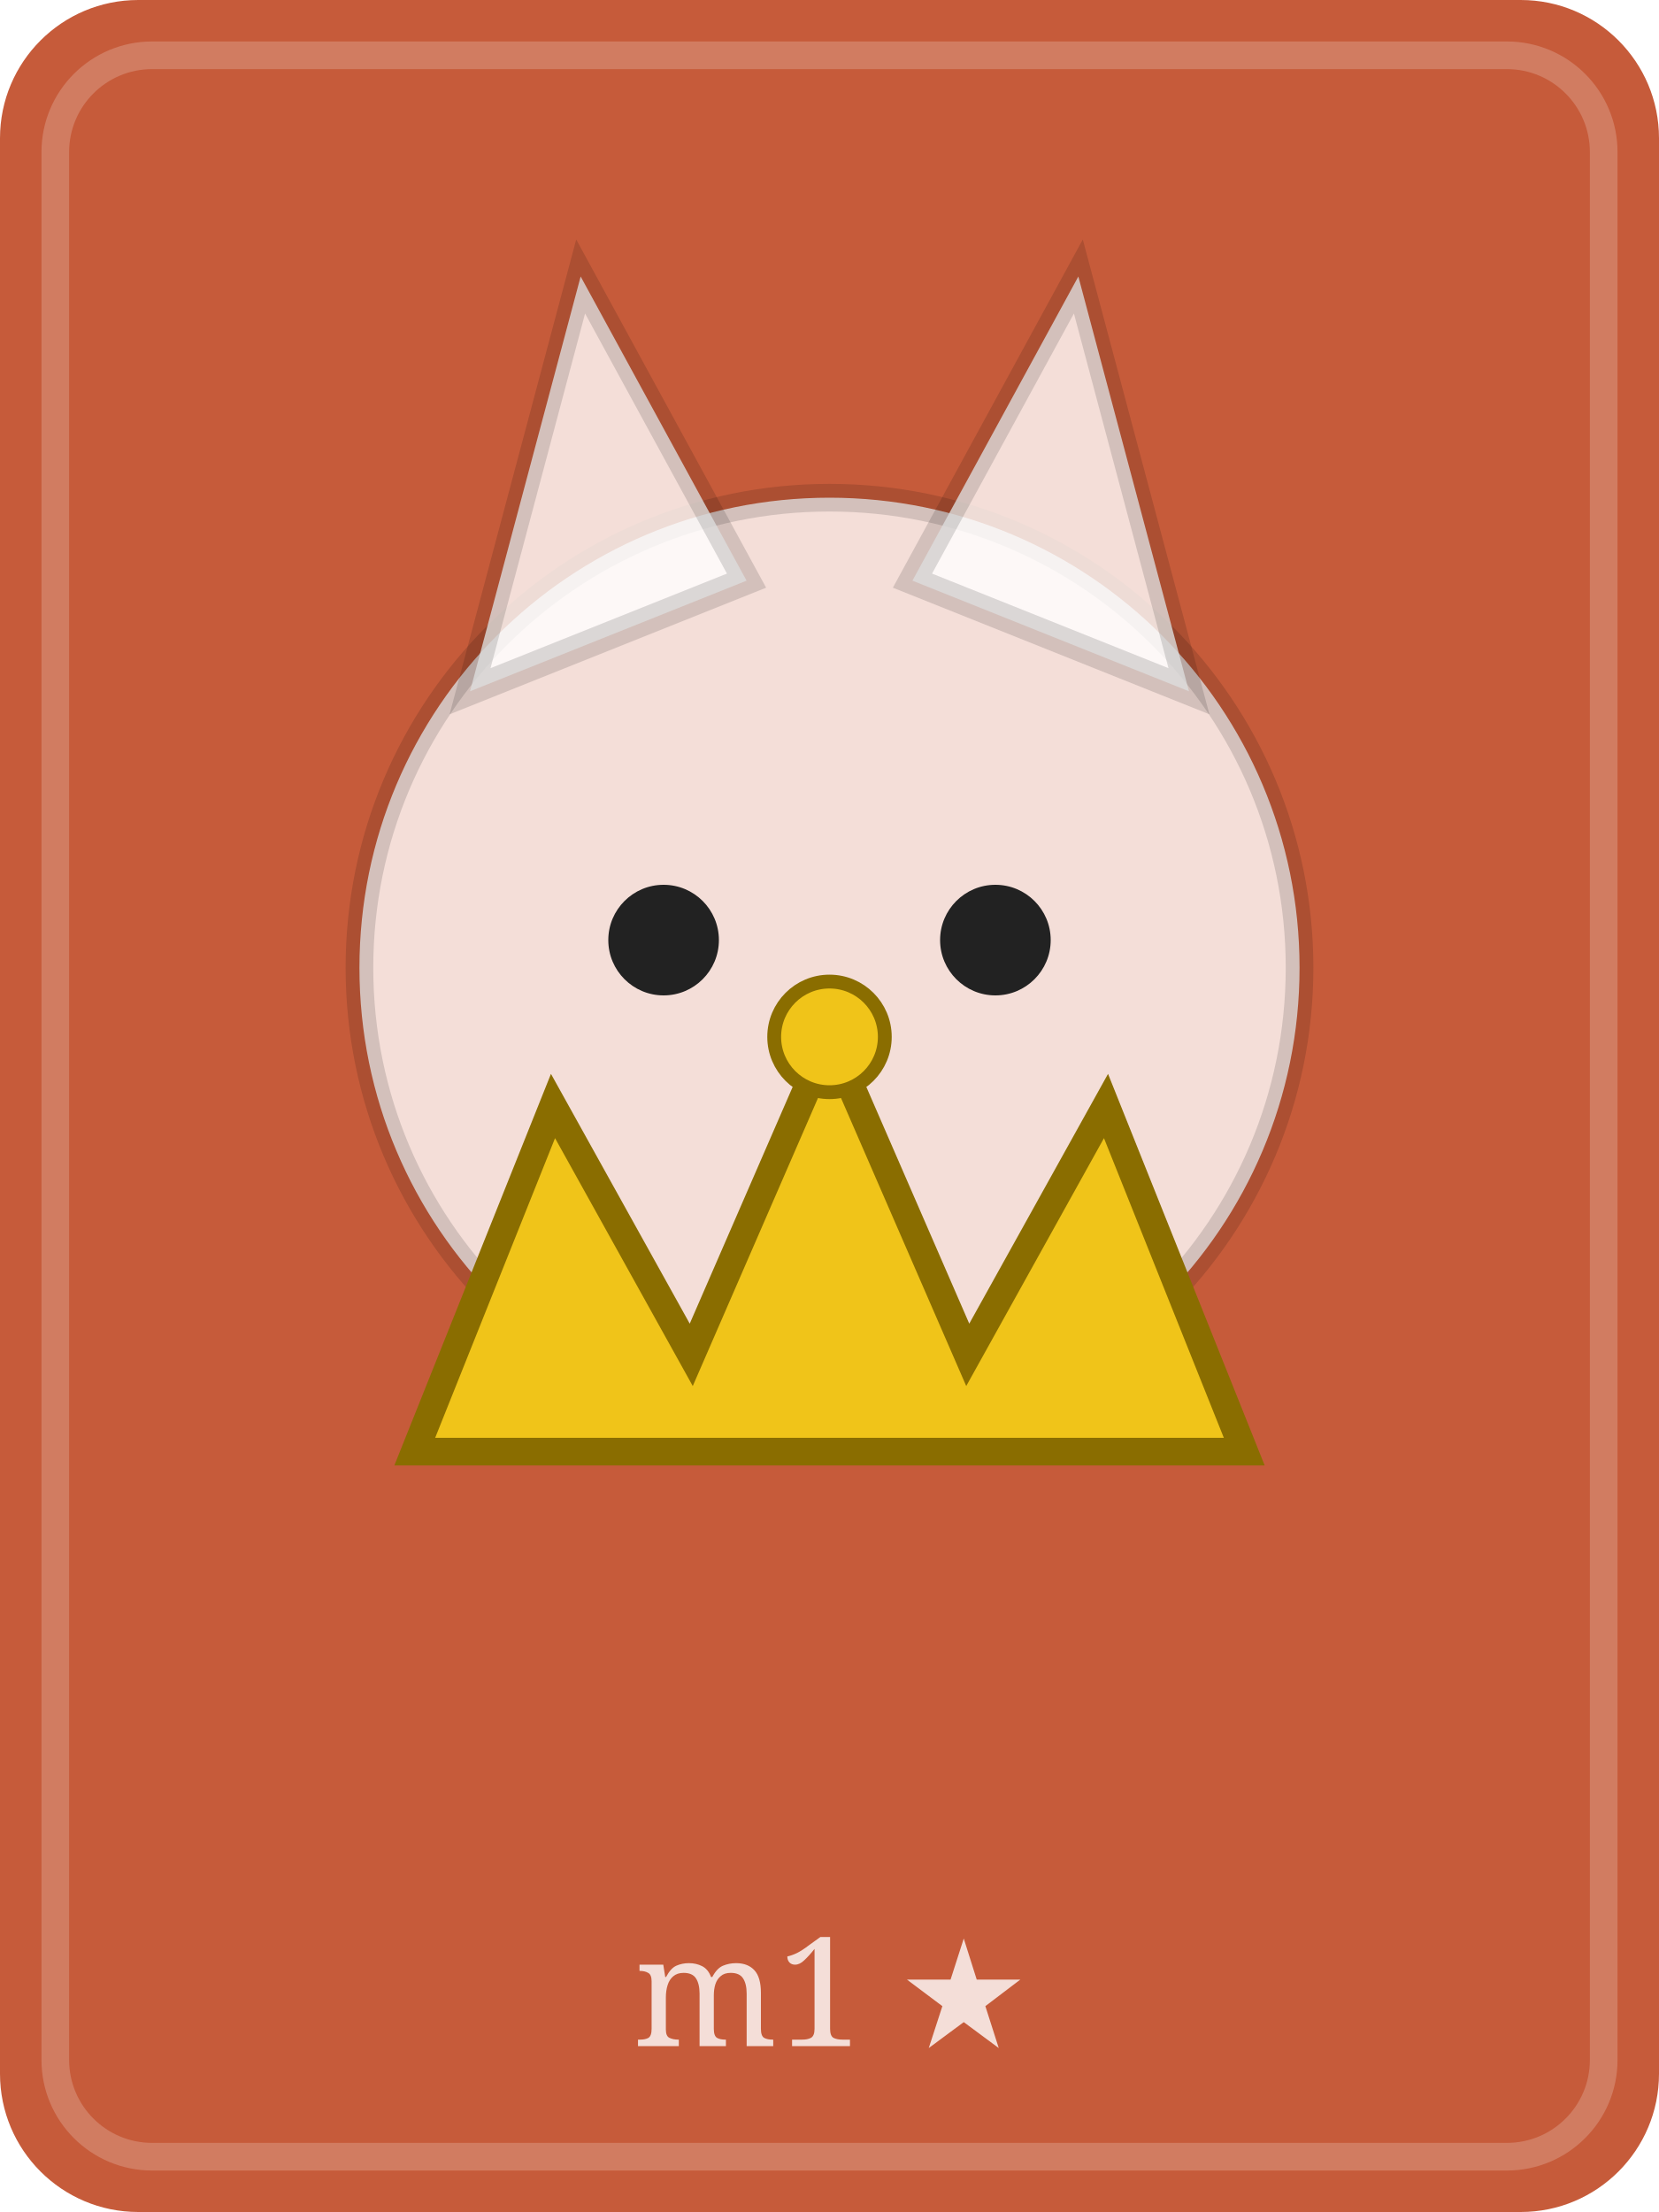
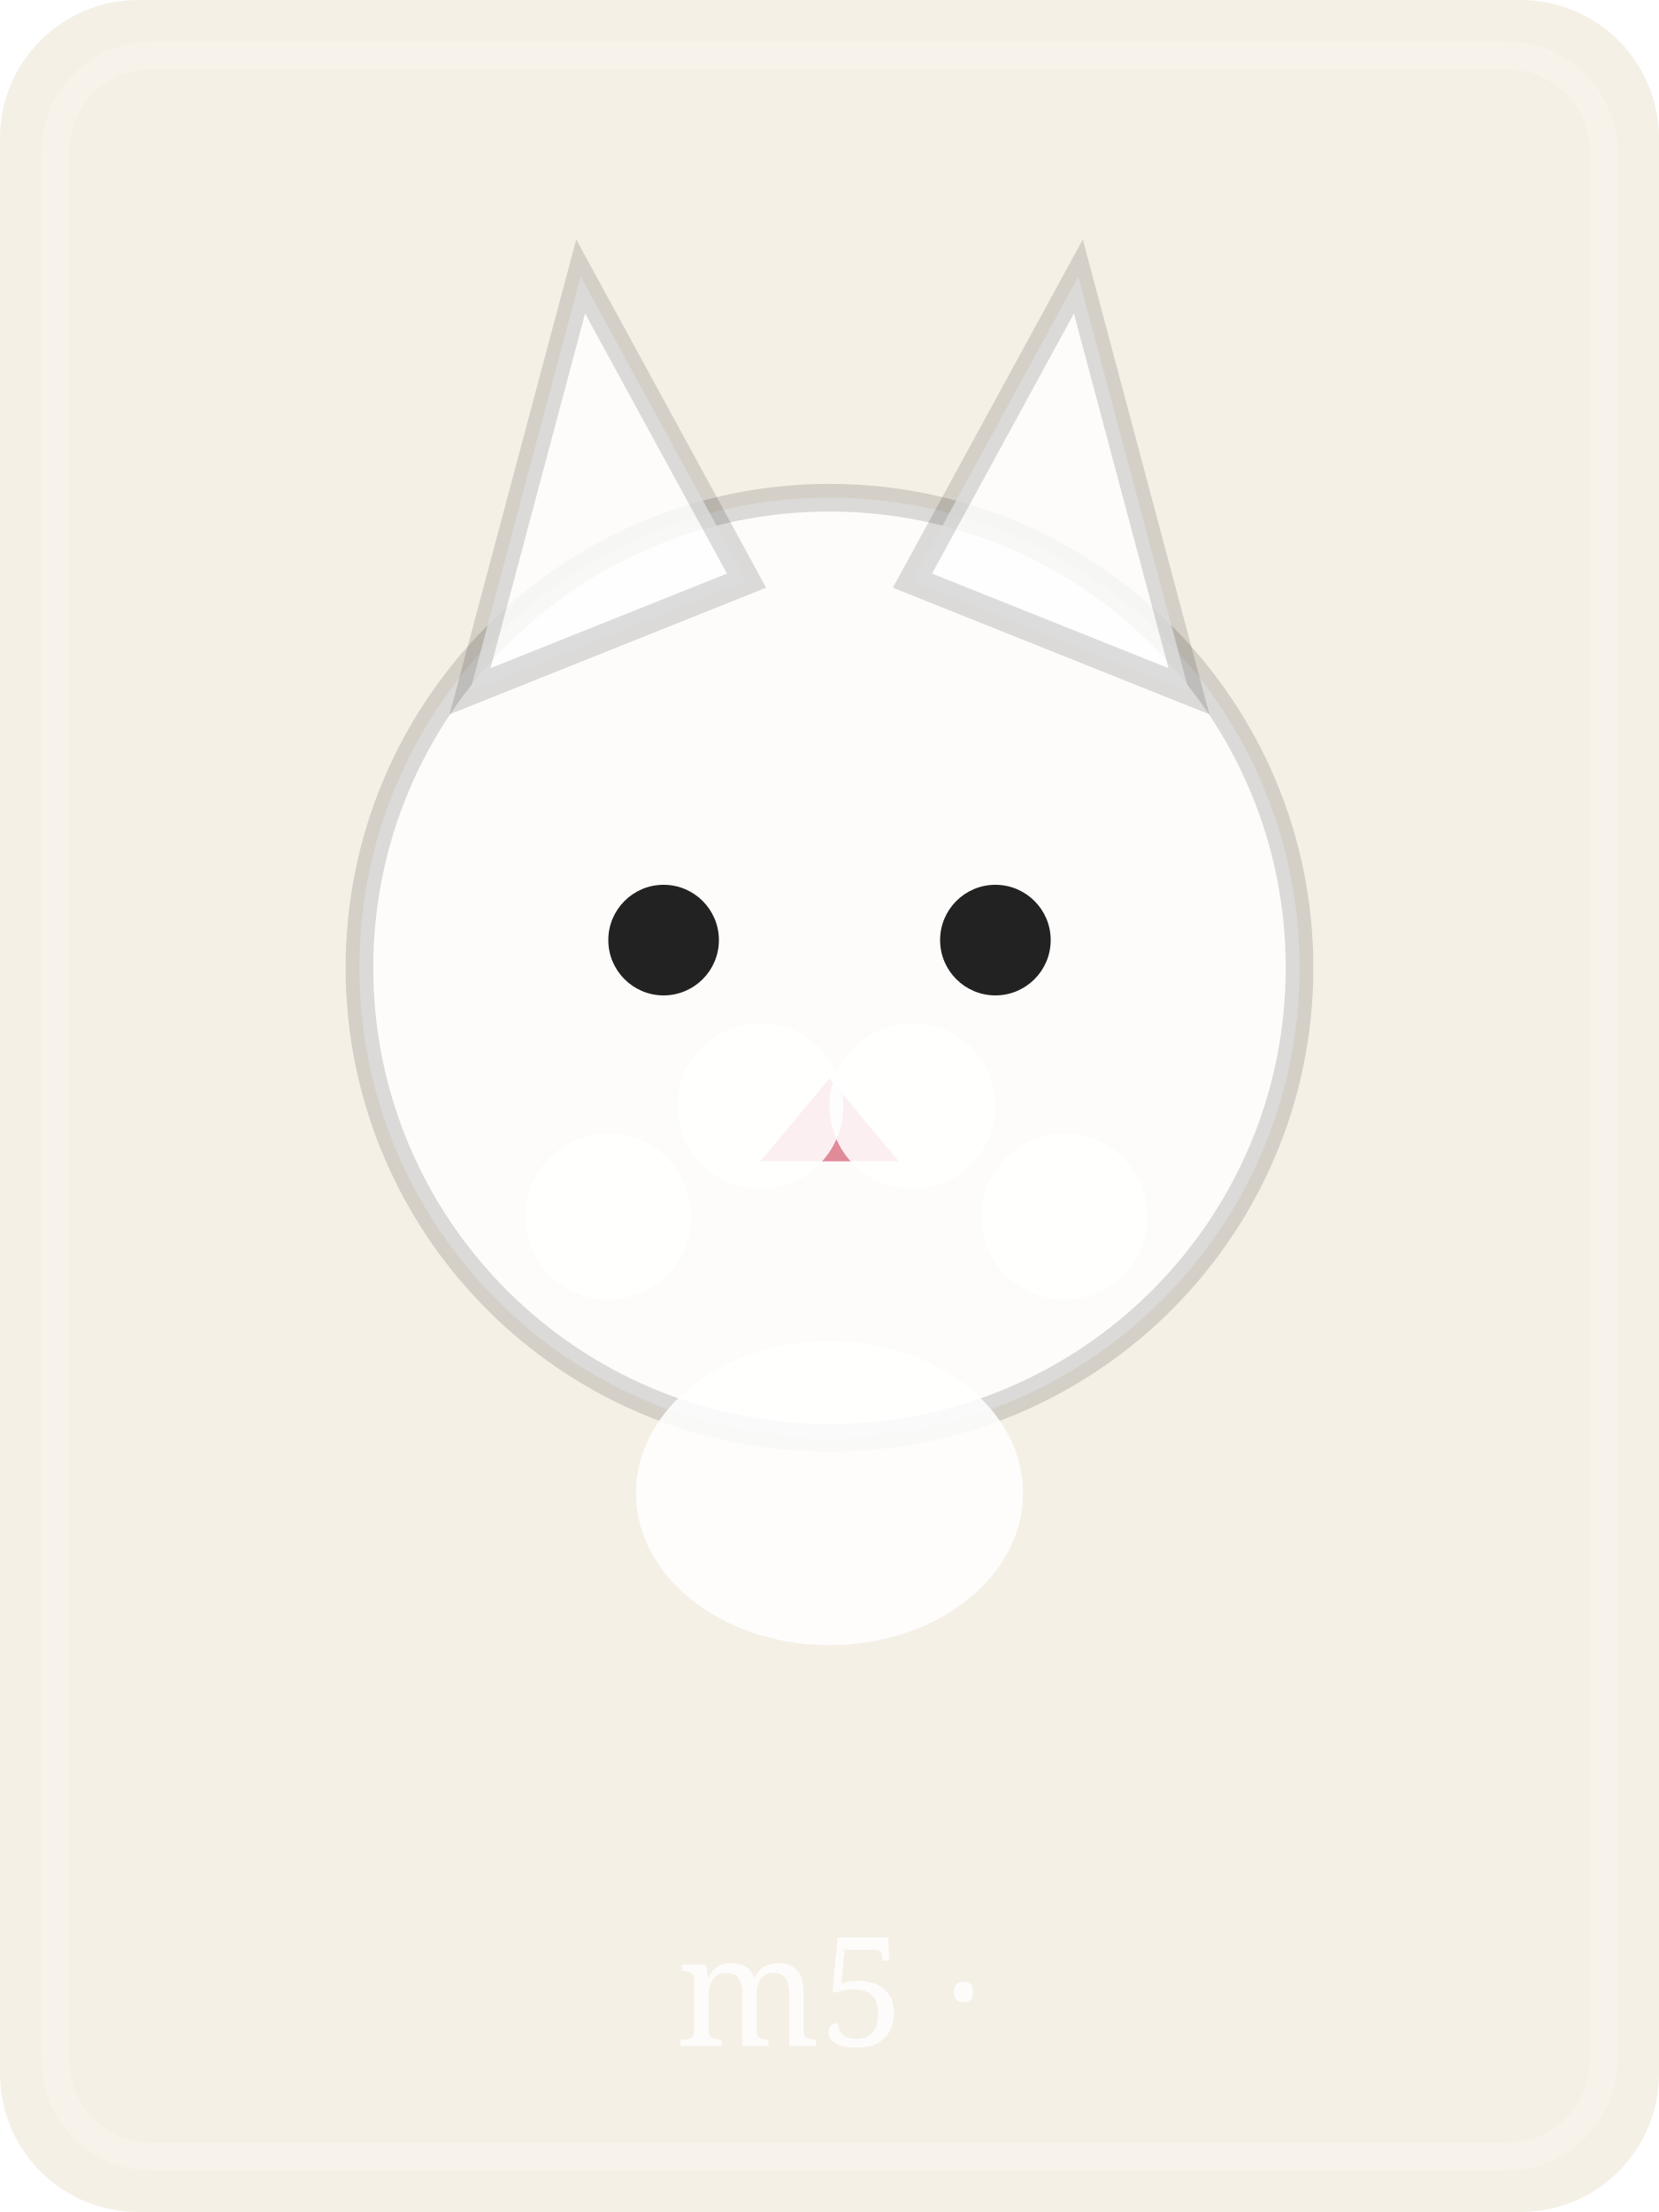
<svg xmlns="http://www.w3.org/2000/svg" viewBox="0 0 120 160">
-   <rect width="120" height="160" rx="10" fill="#c65b3a" />
+   <rect width="120" height="160" rx="10" fill="#f5f0e6" />
  <rect x="4" y="4" width="112" height="152" rx="7" fill="none" stroke="#ffffff33" stroke-width="2" />
  <circle cx="60" cy="70" r="34" fill="#ffffffcc" stroke="#00000022" stroke-width="2" />
  <polygon points="34,50 42,20 54,42" fill="#ffffffcc" stroke="#00000022" stroke-width="2" />
  <polygon points="86,50 78,20 66,42" fill="#ffffffcc" stroke="#00000022" stroke-width="2" />
  <circle cx="48" cy="68" r="4" fill="#222" />
  <circle cx="72" cy="68" r="4" fill="#222" />
  <polygon points="60,78 55,84 65,84" fill="#e08a9a" />
-   <polygon points="30,105 40,80 50,98 60,75 70,98 80,80 90,105" fill="#f0c419" stroke="#8a6d00" stroke-width="2" />
-   <circle cx="60" cy="75" r="4" fill="#f0c419" stroke="#8a6d00" stroke-width="1" />
-   <text x="60" y="148" font-family="Georgia,serif" font-size="11" fill="#ffffffcc" text-anchor="middle">m1 ★</text>
+   <ellipse cx="60" cy="108" rx="14" ry="11" fill="#ffffffdd" />
+   <circle cx="44" cy="88" r="6" fill="#ffffffdd" />
+   <circle cx="55" cy="80" r="6" fill="#ffffffdd" />
+   <circle cx="66" cy="80" r="6" fill="#ffffffdd" />
+   <circle cx="77" cy="88" r="6" fill="#ffffffdd" />
+   <text x="60" y="148" font-family="Georgia,serif" font-size="11" fill="#ffffffcc" text-anchor="middle">m5 ·</text>
</svg>
